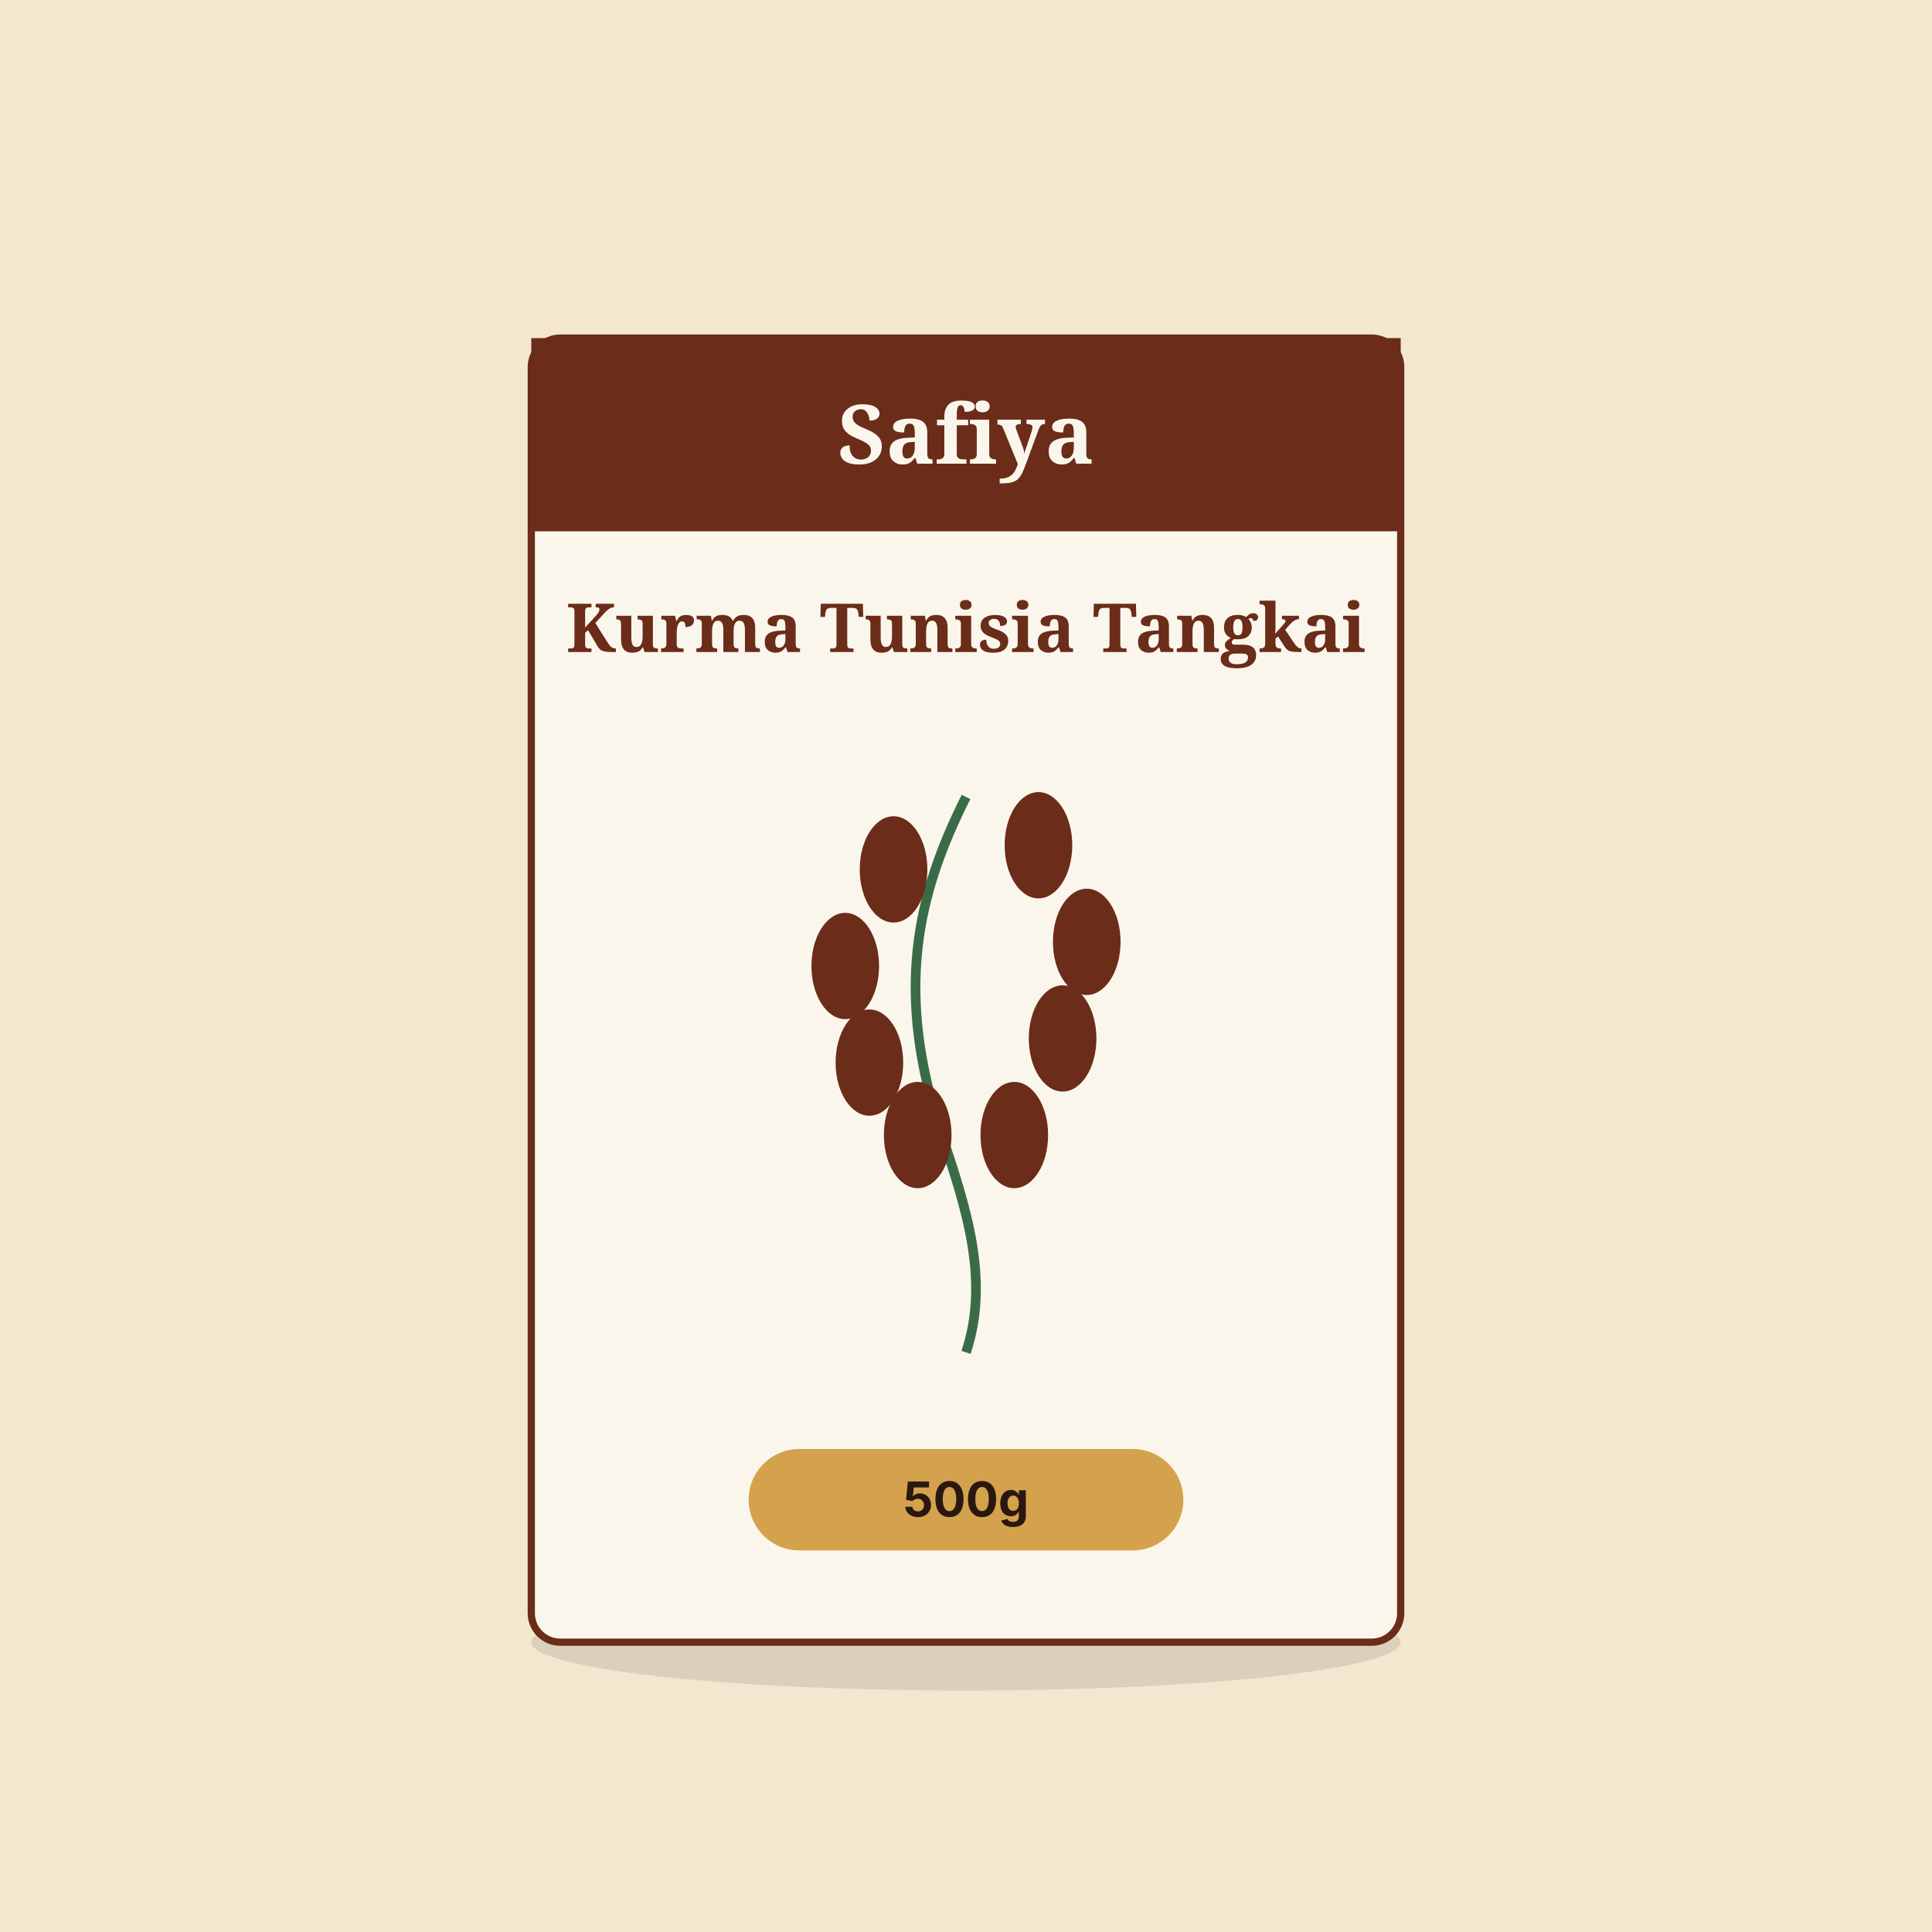
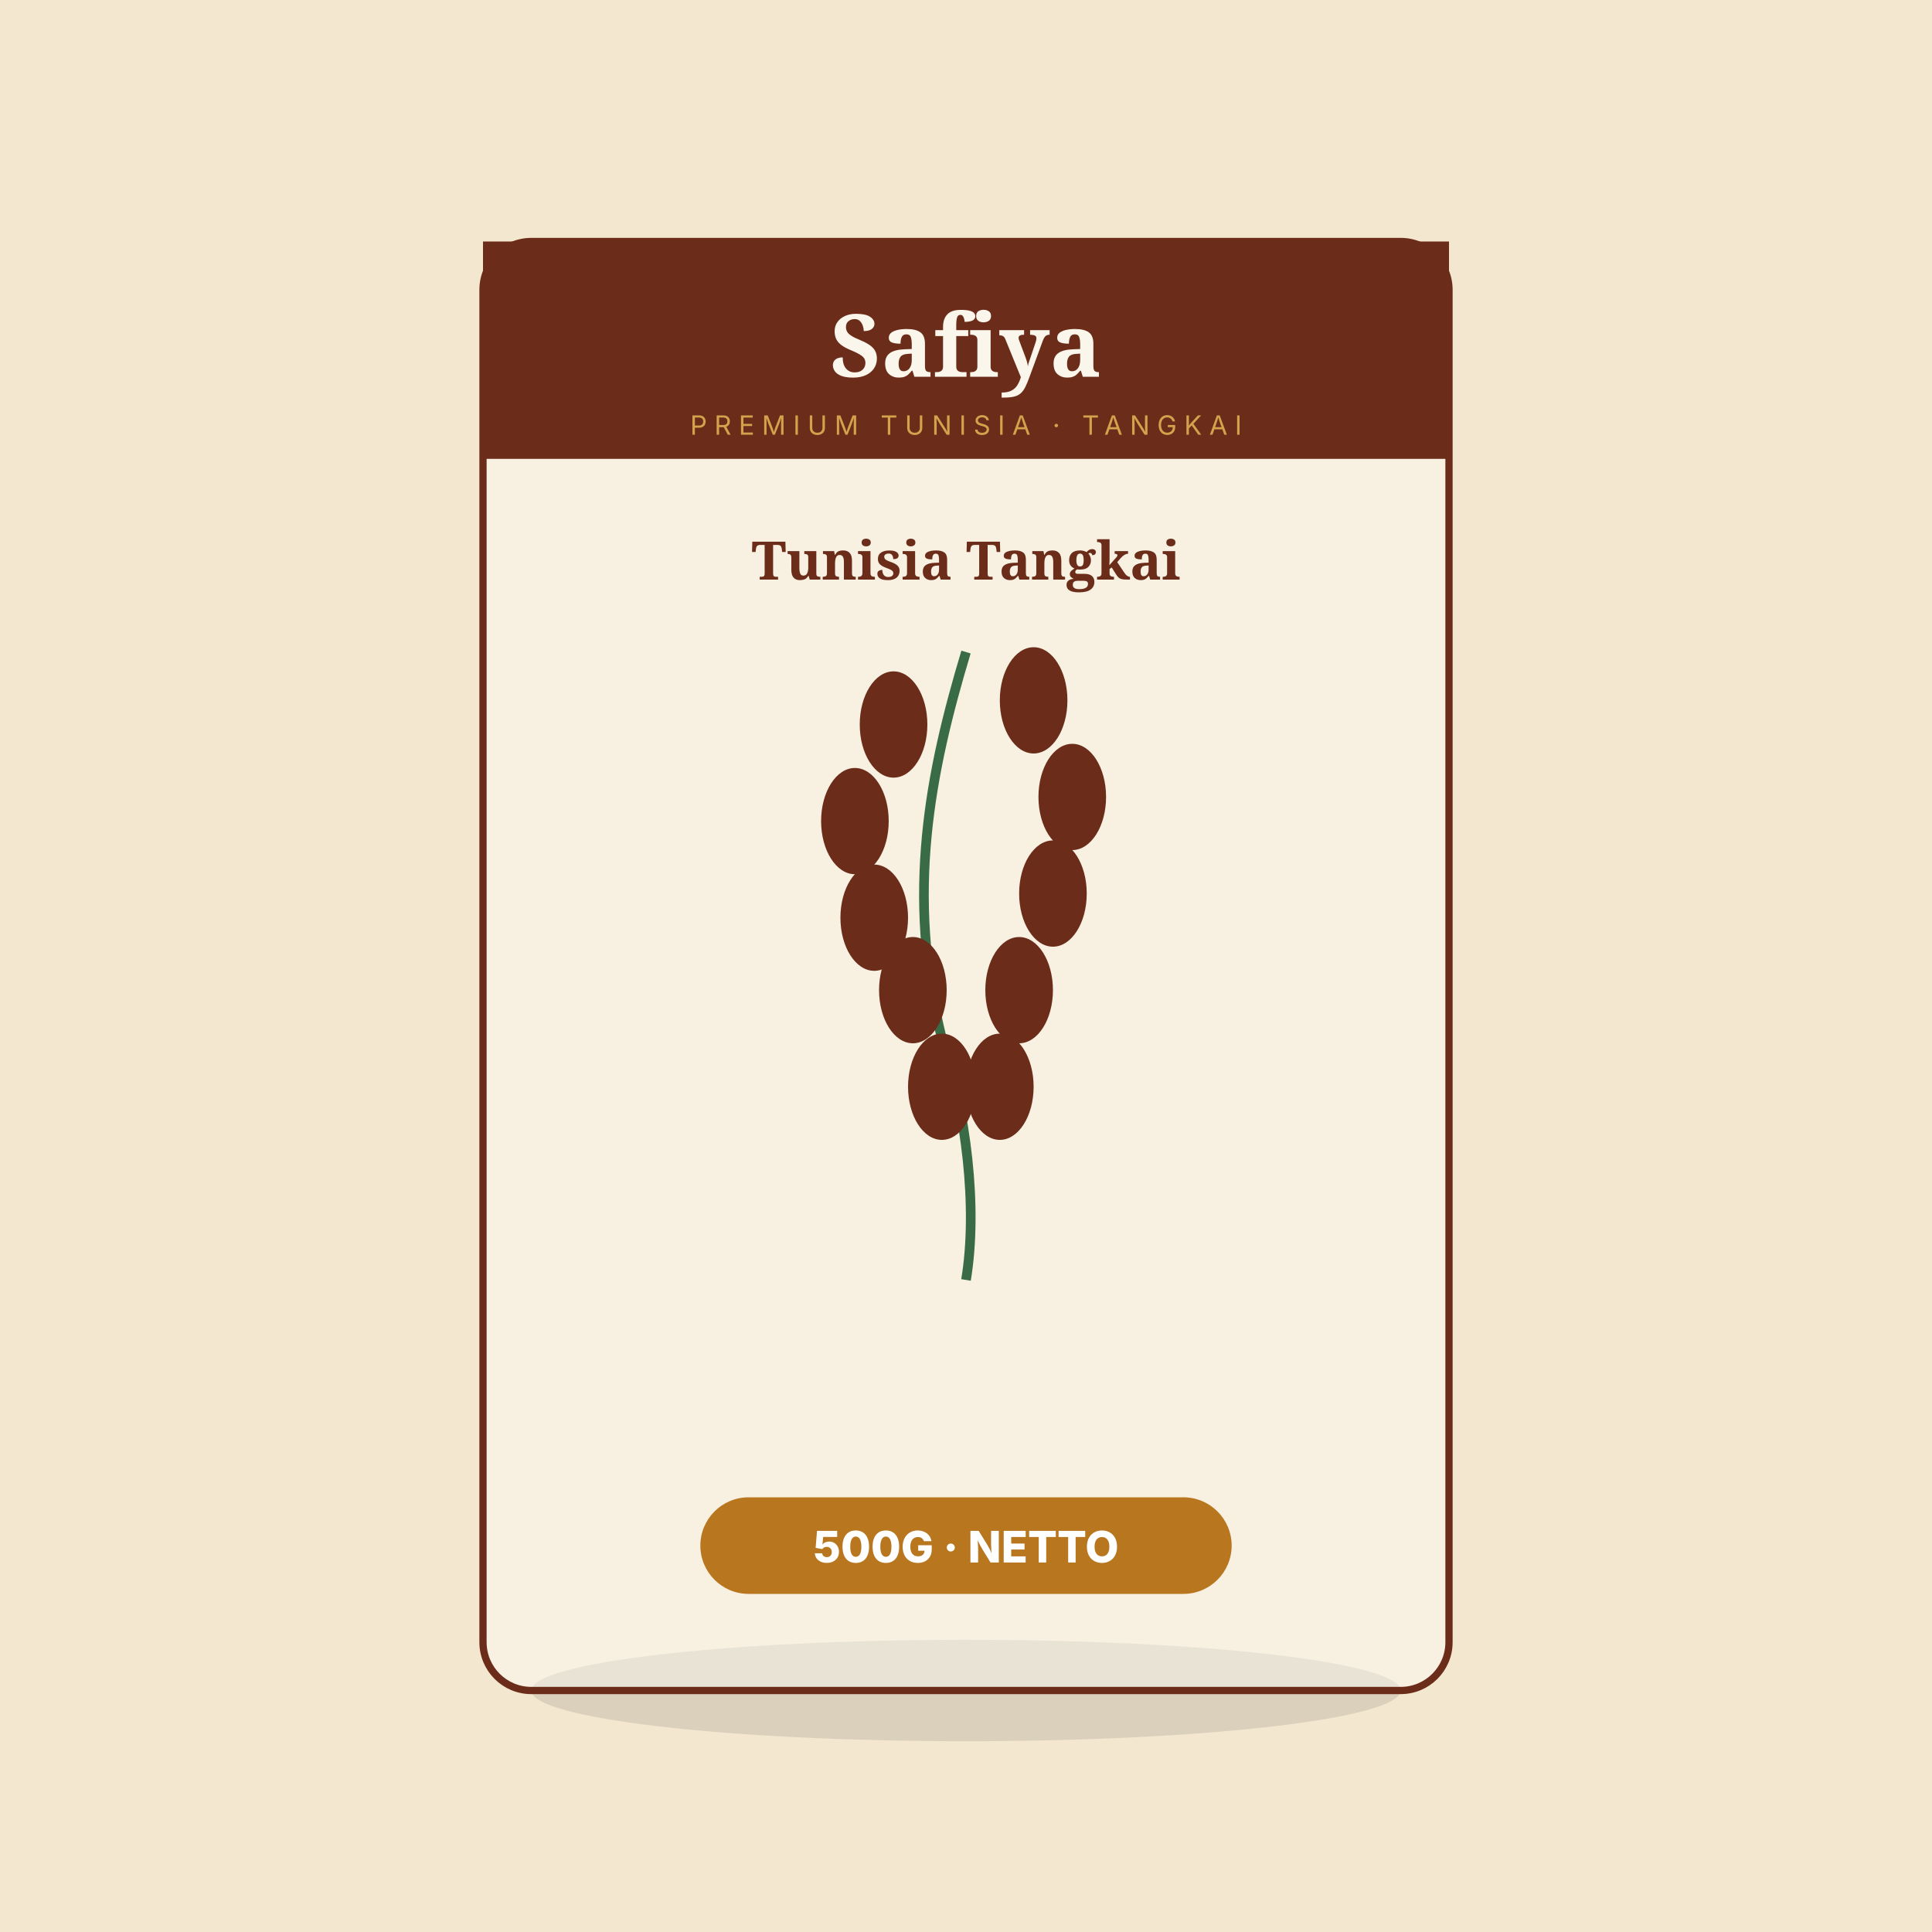
<svg xmlns="http://www.w3.org/2000/svg" viewBox="0 0 800 800" preserveAspectRatio="xMidYMid slice">
  <rect width="800" height="800" fill="#F3E7CF" />
-   <g transform="translate(400,400)">
-     <ellipse cx="0" cy="280" rx="180" ry="20" fill="#000" opacity="0.10" />
-     <rect x="-180" y="-260" width="360" height="540" rx="12" fill="#FBF6EC" stroke="#6B2C1A" stroke-width="3" />
-     <rect x="-180" y="-260" width="360" height="80" fill="#6B2C1A" />
-     <text x="0" y="-208" font-family="Georgia, serif" font-size="34" font-weight="700" fill="#FBF6EC" text-anchor="middle">Safiya</text>
-     <text x="0" y="-130" font-family="Georgia, serif" font-size="28" font-weight="700" fill="#6B2C1A" text-anchor="middle">Kurma Tunisia Tangkai</text>
-     <g transform="translate(0,30)">
-       <path d="M 0 -100 C -20 -60, -30 -20, -10 40 C 0 70, 10 100, 0 130" stroke="#3A6B47" stroke-width="4" fill="none" />
+   <g transform="translate(400, 400)">
+     <ellipse cx="0" cy="300" rx="180" ry="21" fill="#000" opacity="0.1" />
+     <rect x="-200" y="-300" width="400" height="600" rx="20" fill="rgba(255,255,255,0.4)" stroke="#6B2C1A" stroke-width="3" />
+     <rect x="-200" y="-300" width="400" height="90" fill="#6B2C1A" />
+     <text x="0" y="-244" font-family="Georgia, serif" font-size="36" font-weight="700" fill="#FBF6EC" text-anchor="middle">Safiya</text>
+     <text x="0" y="-220" font-family="Inter, sans-serif" font-size="11" fill="#D4A24C" text-anchor="middle" letter-spacing="3">PREMIUM TUNISIA · TANGKAI</text>
+     <text x="0" y="-160" font-family="Georgia, serif" font-size="22" font-weight="700" fill="#6B2C1A" text-anchor="middle">Tunisia Tangkai</text>
+     <g transform="translate(0,-30)">
+       <path d="M 0 -100 C -15 -50, -25 0, -10 60 C 0 90, 5 130, 0 160" stroke="#3A6B47" stroke-width="4" fill="none" />
      <ellipse cx="-30" cy="-70" rx="14" ry="22" fill="#6B2C1A" />
-       <ellipse cx="-50" cy="-30" rx="14" ry="22" fill="#6B2C1A" />
-       <ellipse cx="-40" cy="10" rx="14" ry="22" fill="#6B2C1A" />
-       <ellipse cx="-20" cy="40" rx="14" ry="22" fill="#6B2C1A" />
-       <ellipse cx="30" cy="-80" rx="14" ry="22" fill="#6B2C1A" />
-       <ellipse cx="50" cy="-40" rx="14" ry="22" fill="#6B2C1A" />
-       <ellipse cx="40" cy="0" rx="14" ry="22" fill="#6B2C1A" />
-       <ellipse cx="20" cy="40" rx="14" ry="22" fill="#6B2C1A" />
+       <ellipse cx="-46" cy="-30" rx="14" ry="22" fill="#6B2C1A" />
+       <ellipse cx="-38" cy="10" rx="14" ry="22" fill="#6B2C1A" />
+       <ellipse cx="-22" cy="40" rx="14" ry="22" fill="#6B2C1A" />
+       <ellipse cx="-10" cy="80" rx="14" ry="22" fill="#6B2C1A" />
+       <ellipse cx="28" cy="-80" rx="14" ry="22" fill="#6B2C1A" />
+       <ellipse cx="44" cy="-40" rx="14" ry="22" fill="#6B2C1A" />
+       <ellipse cx="36" cy="0" rx="14" ry="22" fill="#6B2C1A" />
+       <ellipse cx="22" cy="40" rx="14" ry="22" fill="#6B2C1A" />
+       <ellipse cx="14" cy="80" rx="14" ry="22" fill="#6B2C1A" />
    </g>
-     <rect x="-90" y="200" width="180" height="42" rx="21" fill="#D4A24C" />
-     <text x="0" y="228" font-family="Inter, sans-serif" font-size="20" font-weight="700" fill="#2A1810" text-anchor="middle">500g</text>
+     <rect x="-110" y="220" width="220" height="40" rx="20" fill="#B8761F" />
+     <text x="0" y="247" font-family="Inter, sans-serif" font-size="18" font-weight="800" fill="#FFFFFF" text-anchor="middle">500G · NETTO</text>
  </g>
</svg>
